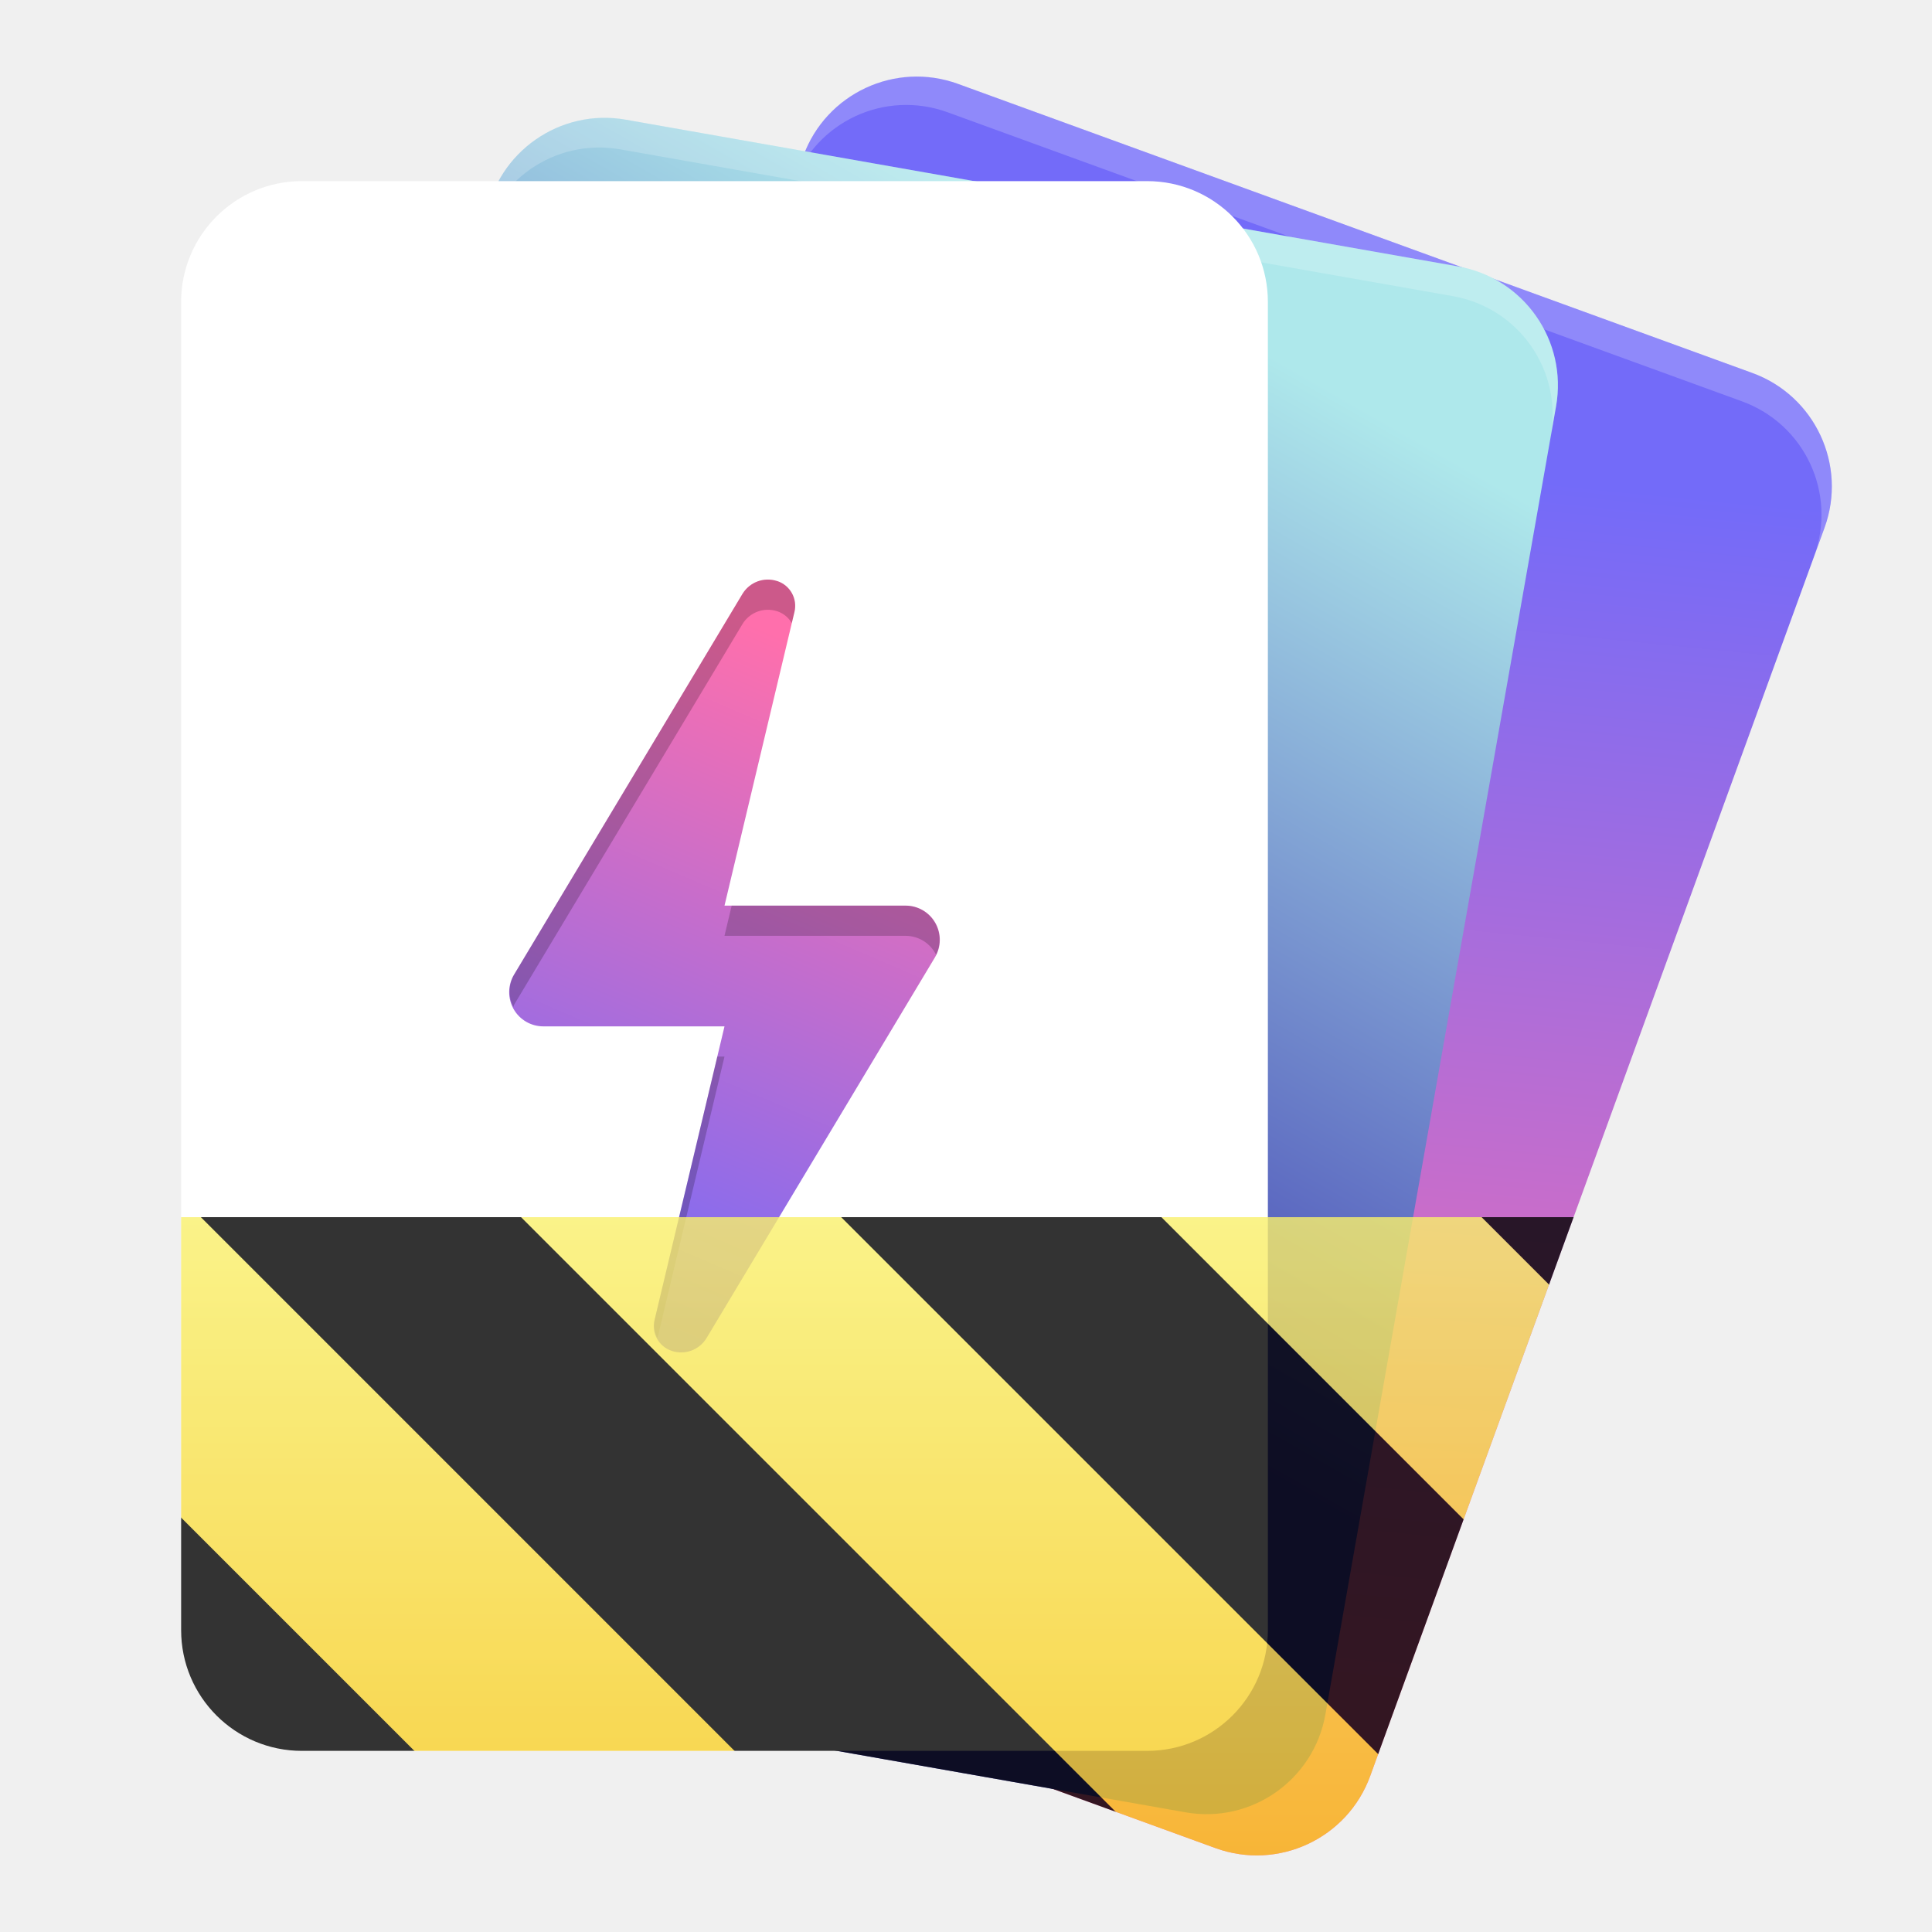
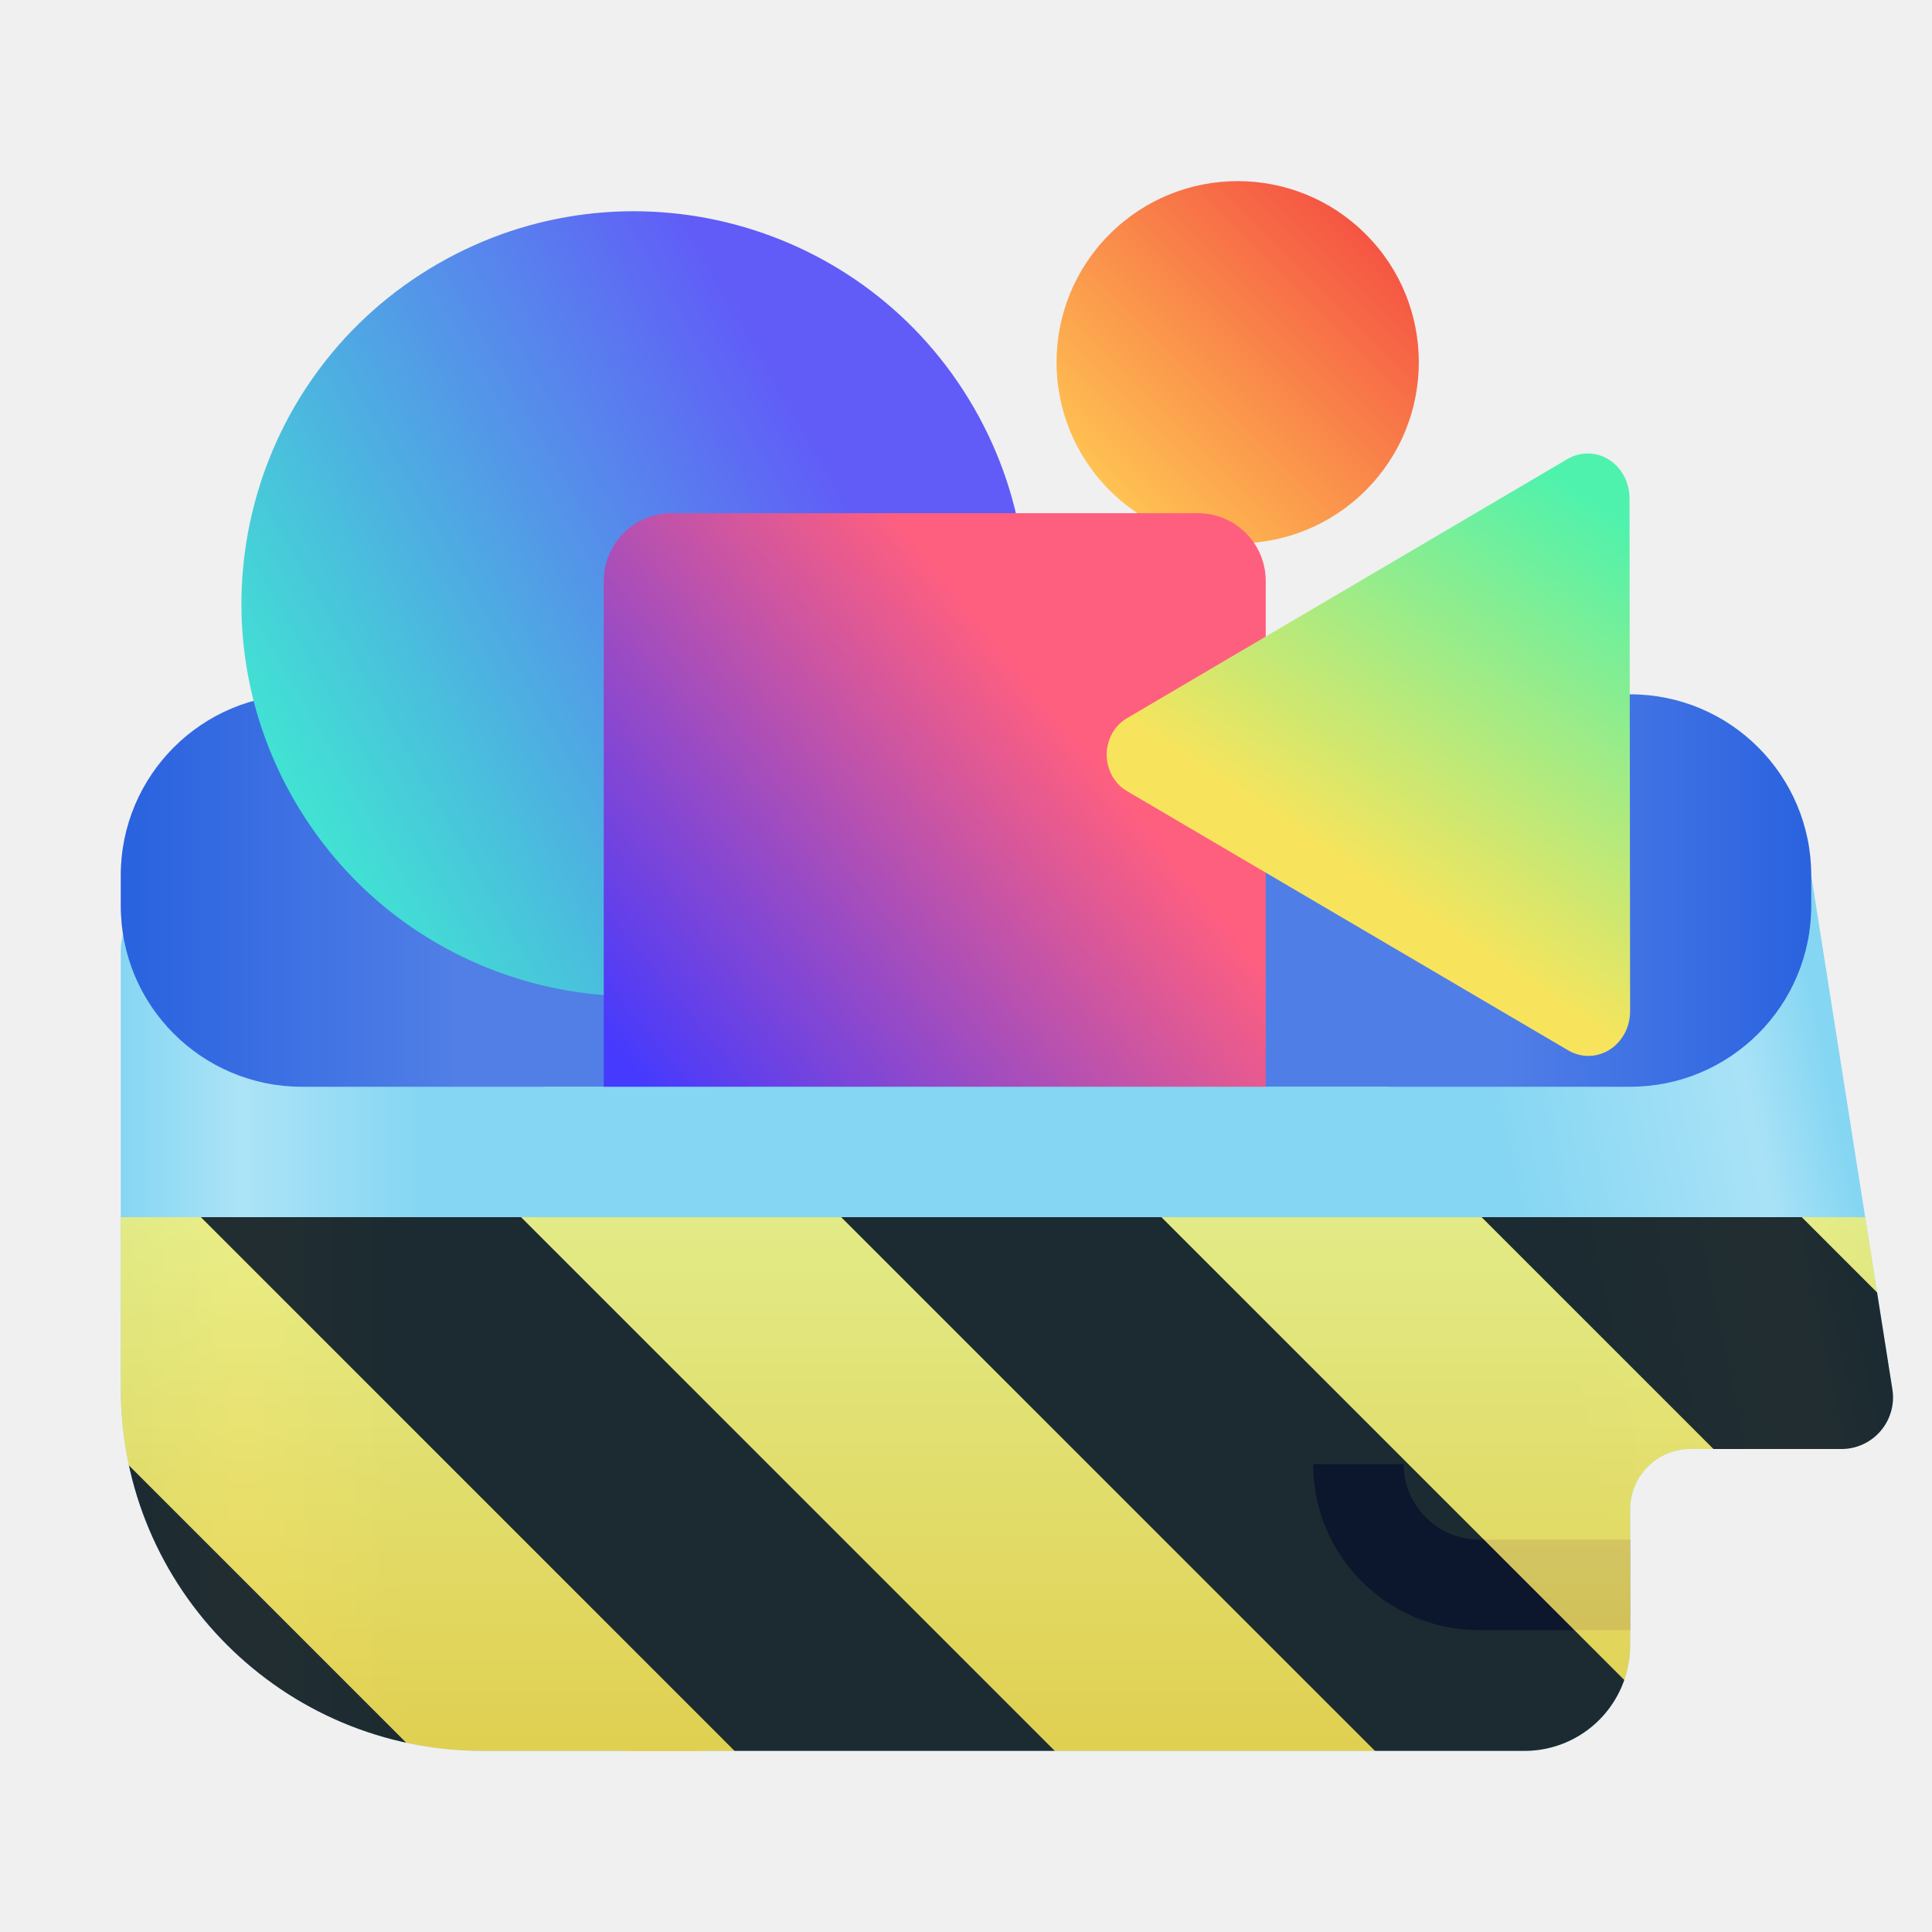
<svg xmlns="http://www.w3.org/2000/svg" height="128px" viewBox="0 0 128 128" width="128px">
-   <linearGradient id="a" gradientTransform="matrix(0.939693 0.34202 -0.34202 0.939693 0 -172)" gradientUnits="userSpaceOnUse" x1="187.344" x2="167.5" y1="234.039" y2="156.127">
-     <stop offset="0" stop-color="#ff6fac" />
-     <stop offset="1" stop-color="#736bf9" />
+   <filter id="a" height="100%" width="100%" x="0%" y="0%">
+     <feColorMatrix color-interpolation-filters="sRGB" values="0 0 0 0 1 0 0 0 0 1 0 0 0 0 1 0 0 0 1 0" />
+   </filter>
+   <linearGradient id="b" gradientUnits="userSpaceOnUse" x1="8" x2="109.388" y1="89" y2="89">
+     <stop offset="0" stop-color="#85d6f3" />
+     <stop offset="0.079" stop-color="#ace3f7" />
+     <stop offset="0.197" stop-color="#85d6f3" />
  </linearGradient>
-   <linearGradient id="b" gradientTransform="matrix(0.984808 0.173648 -0.173648 0.984808 0 -172)" gradientUnits="userSpaceOnUse" x1="103.542" x2="125.332" y1="241.692" y2="180.986">
-     <stop offset="0" stop-color="#4342b4" />
-     <stop offset="1" stop-color="#aee8eb" />
+   <linearGradient id="c" gradientUnits="userSpaceOnUse" x1="122.671" x2="100.698" y1="78.027" y2="82.547">
+     <stop offset="0" stop-color="#85d6f3" />
+     <stop offset="0.25" stop-color="#a9e2f7" />
+     <stop offset="1" stop-color="#85d6f3" />
  </linearGradient>
-   <linearGradient id="c" gradientUnits="userSpaceOnUse" x1="38" x2="56" y1="86" y2="44">
-     <stop offset="0" stop-color="#736bf9" />
-     <stop offset="1" stop-color="#ff6fac" />
+   <linearGradient id="d" gradientTransform="matrix(1.120003 0 0 1 -7.68034 -176)" gradientUnits="userSpaceOnUse" x1="14" x2="114" y1="235" y2="235">
+     <stop offset="0" stop-color="#2962df" />
+     <stop offset="0.2" stop-color="#517fe6" />
+     <stop offset="0.82" stop-color="#507ee7" />
+     <stop offset="1" stop-color="#2a62df" />
  </linearGradient>
-   <clipPath id="d">
+   <linearGradient id="e" gradientTransform="matrix(0.978985 -0.565217 0.565217 0.978985 -123.4652 -151.6376)" gradientUnits="userSpaceOnUse" x1="19" x2="56.417" y1="220" y2="220">
+     <stop offset="0" stop-color="#41e3d3" />
+     <stop offset="1" stop-color="#615bf8" />
+   </linearGradient>
+   <linearGradient id="f" gradientTransform="matrix(0.733668 -0.733668 -0.733668 -0.733668 169.7214 229.1082)" gradientUnits="userSpaceOnUse" x1="68.434" x2="91.566" y1="199.566" y2="199.566">
+     <stop offset="0" stop-color="#ffc252" />
+     <stop offset="1" stop-color="#f55543" />
+   </linearGradient>
+   <linearGradient id="g" gradientTransform="matrix(1.096512 0 0 1 -8.170013 -174)" gradientUnits="userSpaceOnUse" x1="43.93" x2="72.079" y1="242.919" y2="222">
+     <stop offset="0" stop-color="#453afe" />
+     <stop offset="1" stop-color="#ff5f7f" />
+   </linearGradient>
+   <linearGradient id="h" gradientTransform="matrix(-1.169108 0 0 1.249985 189.8581 -235.4968)" gradientUnits="userSpaceOnUse" x1="83.703" x2="71.136" y1="235.958" y2="215.6">
+     <stop offset="0" stop-color="#f8e45c" />
+     <stop offset="1" stop-color="#4ff2ac" />
+   </linearGradient>
+   <clipPath id="i">
    <rect height="128" width="128" />
  </clipPath>
-   <clipPath id="e">
+   <clipPath id="j">
    <rect height="128" width="128" />
  </clipPath>
-   <filter id="f" height="100%" width="100%" x="0%" y="0%">
-     <feColorMatrix in="SourceGraphic" type="matrix" values="0 0 0 0 1 0 0 0 0 1 0 0 0 0 1 0 0 0 1 0" />
-   </filter>
-   <mask id="g">
-     <g clip-path="url(#e)" filter="url(#f)">
-       <g clip-path="url(#d)">
-         <path d="m 63.473 5.559 l 52.625 19.152 c 4.152 1.512 6.293 6.102 4.781 10.254 l -30.098 82.695 c -1.512 4.152 -6.102 6.293 -10.254 4.781 l -52.625 -19.152 c -4.152 -1.512 -6.293 -6.102 -4.781 -10.254 l 30.098 -82.695 c 1.512 -4.152 6.102 -6.293 10.254 -4.781 z m 0 0" fill="url(#a)" />
-         <path d="m 61.113 5.082 c -3.41 -0.168 -6.66 1.875 -7.895 5.258 l -0.676 1.863 c 1.523 -4.152 6.086 -6.277 10.246 -4.762 l 52.621 19.148 c 4.164 1.516 6.297 6.09 4.785 10.254 l 0.68 -1.879 c 1.52 -4.164 -0.613 -8.734 -4.777 -10.254 l -52.621 -19.152 c -0.781 -0.285 -1.578 -0.441 -2.363 -0.477 z m 0 0" fill="#ffffff" fill-opacity="0.2" />
-         <path d="m 41.457 7.93 l 55.148 9.723 c 4.352 0.766 7.254 4.918 6.488 9.266 l -15.281 86.664 c -0.766 4.352 -4.918 7.258 -9.27 6.488 l -55.148 -9.723 c -4.352 -0.766 -7.254 -4.918 -6.488 -9.266 l 15.281 -86.664 c 0.766 -4.352 4.918 -7.258 9.27 -6.488 z m 0 0" fill="url(#b)" />
-         <path d="m 39.836 7.809 c -3.727 0.098 -6.977 2.789 -7.648 6.609 l -0.344 1.957 c 0.773 -4.355 4.902 -7.246 9.266 -6.477 l 55.148 9.723 c 4.363 0.77 7.258 4.902 6.488 9.27 l 0.348 -1.969 c 0.77 -4.367 -2.125 -8.5 -6.488 -9.27 l -55.148 -9.723 c -0.547 -0.098 -1.09 -0.137 -1.621 -0.121 z m 0 0" fill="#ffffff" fill-opacity="0.2" />
-         <path d="m 20 12 h 56 c 4.418 0 8 3.582 8 8 v 88 c 0 4.418 -3.582 8 -8 8 h -56 c -4.418 0 -8 -3.582 -8 -8 v -88 c 0 -4.418 3.582 -8 8 -8 z m 0 0" fill="#ffffff" />
-         <path d="m 48 68 l -4.637 19.469 c -0.203 0.867 0.285 1.746 1.133 2.027 l 0.008 0.004 c 0.875 0.293 1.832 -0.062 2.309 -0.852 l 15.129 -25.219 c 0.422 -0.699 0.43 -1.57 0.031 -2.281 c -0.402 -0.711 -1.156 -1.148 -1.973 -1.148 h -12 l 4.637 -19.465 c 0.203 -0.871 -0.285 -1.75 -1.133 -2.035 h -0.008 c -0.875 -0.293 -1.832 0.062 -2.309 0.852 l -15.129 25.219 c -0.422 0.699 -0.43 1.57 -0.031 2.281 c 0.402 0.711 1.156 1.148 1.973 1.148 z m 0 0" fill="url(#c)" />
-         <path d="m 50.621 38.414 c -0.594 0.078 -1.121 0.422 -1.434 0.938 l -15.129 25.219 c -0.375 0.66 -0.395 1.465 -0.047 2.141 c 0.012 -0.047 0.027 -0.094 0.047 -0.141 l 15.129 -25.219 c 0.477 -0.789 1.434 -1.145 2.309 -0.852 h 0.008 c 0.402 0.137 0.742 0.414 0.953 0.781 l 0.18 -0.75 c 0.203 -0.867 -0.285 -1.746 -1.133 -2.031 h -0.008 c -0.281 -0.094 -0.582 -0.125 -0.875 -0.086 z m -2.145 21.586 l -0.477 2 h 12 c 0.859 0.004 1.641 0.492 2.02 1.262 c 0.344 -0.699 0.301 -1.527 -0.109 -2.188 c -0.41 -0.664 -1.133 -1.07 -1.91 -1.074 z m -0.953 10 l -4.16 17.469 c -0.074 0.402 -0.004 0.816 0.199 1.176 l 4.438 -18.645 z m 0 0" fill-opacity="0.2" />
+   <mask id="k">
+     <g filter="url(#a)">
+       <g clip-path="url(#j)" filter="url(#a)">
+         <g clip-path="url(#i)">
+           <path d="m 47 58 l 0.965 56 c 0.012 0.527 -0.191 1.035 -0.562 1.414 c -0.371 0.375 -0.875 0.586 -1.402 0.586 h -14 c -13.254 0 -24 -10.746 -24 -24 v -29 c 0 -2.227 1.773 -4.047 4 -4.102 z m 0 0" fill="url(#b)" />
+           <path d="m 120 58 l 5.375 34.051 c 0.156 0.984 -0.129 1.992 -0.777 2.75 c -0.648 0.762 -1.598 1.199 -2.598 1.199 h -10 c -2.211 0 -4 1.789 -4 4 v 9 c 0 3.867 -3.133 7 -7 7 h -59 c -1.105 0 -2 -0.895 -2 -2 v -53 c 0 -1.109 0.891 -2.012 2 -2.023 z m 0 0" fill="url(#c)" />
+           <path d="m 20 46 h 88 c 6.629 0 12 5.371 12 12 v 2 c 0 6.629 -5.371 12 -12 12 h -88 c -6.629 0 -12 -5.371 -12 -12 v -2 c 0 -6.629 5.371 -12 12 -12 z m 0 0" fill="url(#d)" />
+           <path d="m 64.516 27 c 7.18 12.438 2.922 28.336 -9.516 35.516 s -28.336 2.922 -35.516 -9.516 s -2.922 -28.336 9.516 -35.516 s 28.336 -2.922 35.516 9.516 z m 0 0" fill="url(#e)" />
+           <path d="m 90.484 15.516 c -4.684 -4.688 -12.285 -4.688 -16.969 0 c -4.688 4.684 -4.688 12.285 0 16.969 c 4.684 4.688 12.285 4.688 16.969 0 c 4.688 -4.684 4.688 -12.285 0 -16.969 z m 0 0" fill="url(#f)" />
+           <path d="m 44.496 34 h 34.871 c 2.48 0 4.492 2.012 4.492 4.496 v 39.008 c 0 2.484 -2.012 4.496 -4.492 4.496 h -34.871 c -2.484 0 -4.496 -2.012 -4.496 -4.496 v -39.008 c 0 -2.484 2.012 -4.496 4.496 -4.496 z m 0 0" fill="url(#g)" />
+           <path d="m 103.855 30.41 l -29.203 17.18 c -0.82 0.484 -1.332 1.406 -1.332 2.41 c 0.004 1 0.512 1.926 1.336 2.406 l 29.25 17.188 c 0.859 0.5 1.898 0.484 2.738 -0.051 c 0.84 -0.531 1.355 -1.5 1.355 -2.543 l -0.039 -34 c -0.004 -1.047 -0.52 -2.012 -1.363 -2.547 c -0.844 -0.531 -1.883 -0.547 -2.742 -0.043 z m 0 0" fill="url(#h)" />
+           <path d="m 36 92 h 56 v -20 h -56 z m 0 0" fill="#85d6f3" />
+           <path d="m 100 264 h -10 c -4.418 0 -8 -3.582 -8 -8" fill="none" stroke="#3d70e2" stroke-linejoin="round" stroke-width="6" transform="matrix(1 0 0 1 8 -159)" />
+         </g>
      </g>
    </g>
  </mask>
-   <mask id="h">
-     <g filter="url(#f)">
-       <rect fill-opacity="0.8" height="128" width="128" />
+   <mask id="l">
+     <g filter="url(#a)">
+       <rect fill-opacity="0.8" height="184.32" width="184.32" x="-28.16" y="-28.16" />
    </g>
  </mask>
-   <linearGradient id="i" gradientTransform="matrix(0 0.37 -0.98462 0 295.385 -30.36)" gradientUnits="userSpaceOnUse" x1="300" x2="428" y1="235" y2="235">
+   <linearGradient id="m" gradientTransform="matrix(0 0.37 -0.98462 0 295.385 -30.36)" gradientUnits="userSpaceOnUse" x1="300" x2="428" y1="235" y2="235">
    <stop offset="0" stop-color="#f9f06b" />
    <stop offset="1" stop-color="#f5c211" />
  </linearGradient>
-   <clipPath id="j">
+   <clipPath id="n">
    <rect height="128" width="128" />
  </clipPath>
-   <clipPath id="k">
+   <clipPath id="o">
    <rect height="128" width="128" />
  </clipPath>
-   <path d="m 63.473 5.559 l 52.625 19.152 c 4.152 1.512 6.293 6.102 4.781 10.254 l -30.098 82.695 c -1.512 4.152 -6.102 6.293 -10.254 4.781 l -52.625 -19.152 c -4.152 -1.512 -6.293 -6.102 -4.781 -10.254 l 30.098 -82.695 c 1.512 -4.152 6.102 -6.293 10.254 -4.781 z m 0 0" fill="url(#a)" />
-   <path d="m 61.113 5.082 c -3.41 -0.168 -6.66 1.875 -7.895 5.258 l -0.676 1.863 c 1.523 -4.152 6.086 -6.277 10.246 -4.762 l 52.621 19.148 c 4.164 1.516 6.297 6.09 4.785 10.254 l 0.68 -1.879 c 1.52 -4.164 -0.613 -8.734 -4.777 -10.254 l -52.621 -19.152 c -0.781 -0.285 -1.578 -0.441 -2.363 -0.477 z m 0 0" fill="#ffffff" fill-opacity="0.2" />
-   <path d="m 41.457 7.93 l 55.148 9.723 c 4.352 0.766 7.254 4.918 6.488 9.266 l -15.281 86.664 c -0.766 4.352 -4.918 7.258 -9.27 6.488 l -55.148 -9.723 c -4.352 -0.766 -7.254 -4.918 -6.488 -9.266 l 15.281 -86.664 c 0.766 -4.352 4.918 -7.258 9.27 -6.488 z m 0 0" fill="url(#b)" />
-   <path d="m 39.836 7.809 c -3.727 0.098 -6.977 2.789 -7.648 6.609 l -0.344 1.957 c 0.773 -4.355 4.902 -7.246 9.266 -6.477 l 55.148 9.723 c 4.363 0.77 7.258 4.902 6.488 9.27 l 0.348 -1.969 c 0.77 -4.367 -2.125 -8.5 -6.488 -9.27 l -55.148 -9.723 c -0.547 -0.098 -1.09 -0.137 -1.621 -0.121 z m 0 0" fill="#ffffff" fill-opacity="0.2" />
-   <path d="m 20 12 h 56 c 4.418 0 8 3.582 8 8 v 88 c 0 4.418 -3.582 8 -8 8 h -56 c -4.418 0 -8 -3.582 -8 -8 v -88 c 0 -4.418 3.582 -8 8 -8 z m 0 0" fill="#ffffff" />
-   <path d="m 48 68 l -4.637 19.469 c -0.203 0.867 0.285 1.746 1.133 2.027 l 0.008 0.004 c 0.875 0.293 1.832 -0.062 2.309 -0.852 l 15.129 -25.219 c 0.422 -0.699 0.43 -1.57 0.031 -2.281 c -0.402 -0.711 -1.156 -1.148 -1.973 -1.148 h -12 l 4.637 -19.465 c 0.203 -0.871 -0.285 -1.75 -1.133 -2.035 h -0.008 c -0.875 -0.293 -1.832 0.062 -2.309 0.852 l -15.129 25.219 c -0.422 0.699 -0.43 1.57 -0.031 2.281 c 0.402 0.711 1.156 1.148 1.973 1.148 z m 0 0" fill="url(#c)" />
-   <path d="m 50.621 38.414 c -0.594 0.078 -1.121 0.422 -1.434 0.938 l -15.129 25.219 c -0.375 0.66 -0.395 1.465 -0.047 2.141 c 0.012 -0.047 0.027 -0.094 0.047 -0.141 l 15.129 -25.219 c 0.477 -0.789 1.434 -1.145 2.309 -0.852 h 0.008 c 0.402 0.137 0.742 0.414 0.953 0.781 l 0.18 -0.75 c 0.203 -0.867 -0.285 -1.746 -1.133 -2.031 h -0.008 c -0.281 -0.094 -0.582 -0.125 -0.875 -0.086 z m -2.145 21.586 l -0.477 2 h 12 c 0.859 0.004 1.641 0.492 2.02 1.262 c 0.344 -0.699 0.301 -1.527 -0.109 -2.188 c -0.41 -0.664 -1.133 -1.07 -1.91 -1.074 z m -0.953 10 l -4.16 17.469 c -0.074 0.402 -0.004 0.816 0.199 1.176 l 4.438 -18.645 z m 0 0" fill-opacity="0.2" />
-   <g clip-path="url(#k)" mask="url(#g)">
-     <g clip-path="url(#j)" mask="url(#h)">
-       <path d="m 128 80.641 v 47.359 h -128 v -47.359 z m 0 0" fill="url(#i)" />
-       <path d="m 13.309 80.641 l 47.355 47.359 h 21.215 l -47.359 -47.359 z m 42.422 0 l 47.363 47.359 h 21.215 l -47.363 -47.359 z m 42.43 0 l 29.84 29.84 v -21.211 l -8.629 -8.629 z m -98.16 7.906 v 21.215 l 18.238 18.238 h 21.215 z m 0 0" />
+   <path d="m 47 58 l 0.965 56 c 0.012 0.527 -0.191 1.035 -0.562 1.414 c -0.371 0.375 -0.875 0.586 -1.402 0.586 h -14 c -13.254 0 -24 -10.746 -24 -24 v -29 c 0 -2.227 1.773 -4.047 4 -4.102 z m 0 0" fill="url(#b)" />
+   <path d="m 120 58 l 5.375 34.051 c 0.156 0.984 -0.129 1.992 -0.777 2.75 c -0.648 0.762 -1.598 1.199 -2.598 1.199 h -10 c -2.211 0 -4 1.789 -4 4 v 9 c 0 3.867 -3.133 7 -7 7 h -59 c -1.105 0 -2 -0.895 -2 -2 v -53 c 0 -1.109 0.891 -2.012 2 -2.023 z m 0 0" fill="url(#c)" />
+   <path d="m 20 46 h 88 c 6.629 0 12 5.371 12 12 v 2 c 0 6.629 -5.371 12 -12 12 h -88 c -6.629 0 -12 -5.371 -12 -12 v -2 c 0 -6.629 5.371 -12 12 -12 z m 0 0" fill="url(#d)" />
+   <path d="m 64.516 27 c 7.18 12.438 2.922 28.336 -9.516 35.516 s -28.336 2.922 -35.516 -9.516 s -2.922 -28.336 9.516 -35.516 s 28.336 -2.922 35.516 9.516 z m 0 0" fill="url(#e)" />
+   <path d="m 90.484 15.516 c -4.684 -4.688 -12.285 -4.688 -16.969 0 c -4.688 4.684 -4.688 12.285 0 16.969 c 4.684 4.688 12.285 4.688 16.969 0 c 4.688 -4.684 4.688 -12.285 0 -16.969 z m 0 0" fill="url(#f)" />
+   <path d="m 44.496 34 h 34.871 c 2.48 0 4.492 2.012 4.492 4.496 v 39.008 c 0 2.484 -2.012 4.496 -4.492 4.496 h -34.871 c -2.484 0 -4.496 -2.012 -4.496 -4.496 v -39.008 c 0 -2.484 2.012 -4.496 4.496 -4.496 z m 0 0" fill="url(#g)" />
+   <path d="m 103.855 30.41 l -29.203 17.18 c -0.82 0.484 -1.332 1.406 -1.332 2.41 c 0.004 1 0.512 1.926 1.336 2.406 l 29.25 17.188 c 0.859 0.5 1.898 0.484 2.738 -0.051 c 0.84 -0.531 1.355 -1.5 1.355 -2.543 l -0.039 -34 c -0.004 -1.047 -0.52 -2.012 -1.363 -2.547 c -0.844 -0.531 -1.883 -0.547 -2.742 -0.043 z m 0 0" fill="url(#h)" />
+   <path d="m 36 92 h 56 v -20 h -56 z m 0 0" fill="#85d6f3" />
+   <path d="m 108 105 h -10 c -4.418 0 -8 -3.582 -8 -8" fill="none" stroke="#3d70e2" stroke-linejoin="round" stroke-width="6" />
+   <g mask="url(#k)">
+     <g clip-path="url(#o)">
+       <g mask="url(#l)">
+         <g clip-path="url(#n)">
+           <path d="m 128 80.641 v 47.359 h -128 v -47.359 z m 0 0" fill="url(#m)" />
+           <path d="m 13.309 80.641 l 47.355 47.359 h 21.215 l -47.359 -47.359 z m 42.422 0 l 47.363 47.359 h 21.215 l -47.363 -47.359 z m 42.43 0 l 29.84 29.84 v -21.211 l -8.629 -8.629 z m -98.16 7.906 v 21.215 l 18.238 18.238 h 21.215 z m 0 0" />
+         </g>
+       </g>
    </g>
  </g>
</svg>
